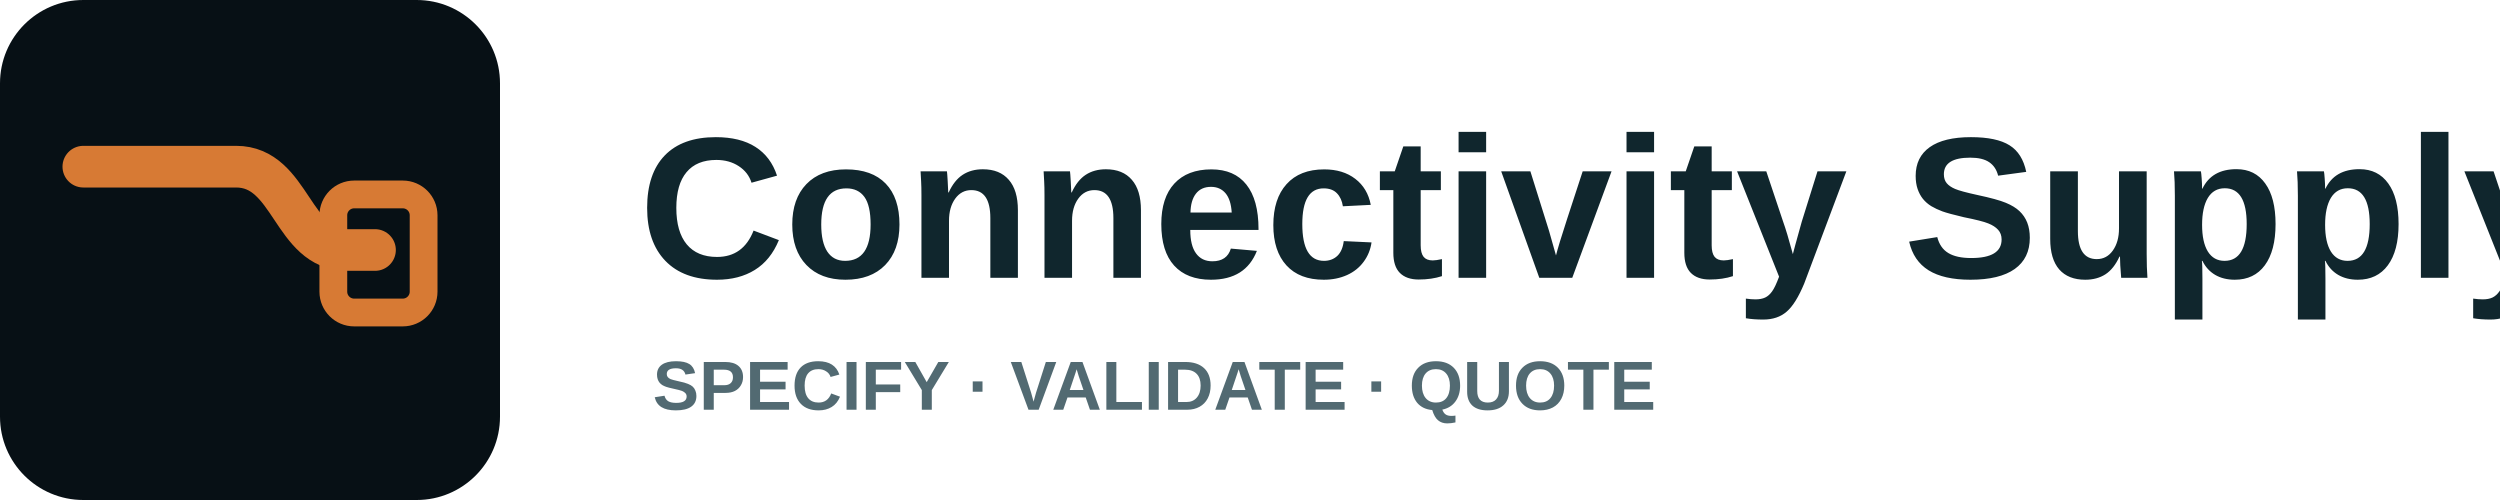
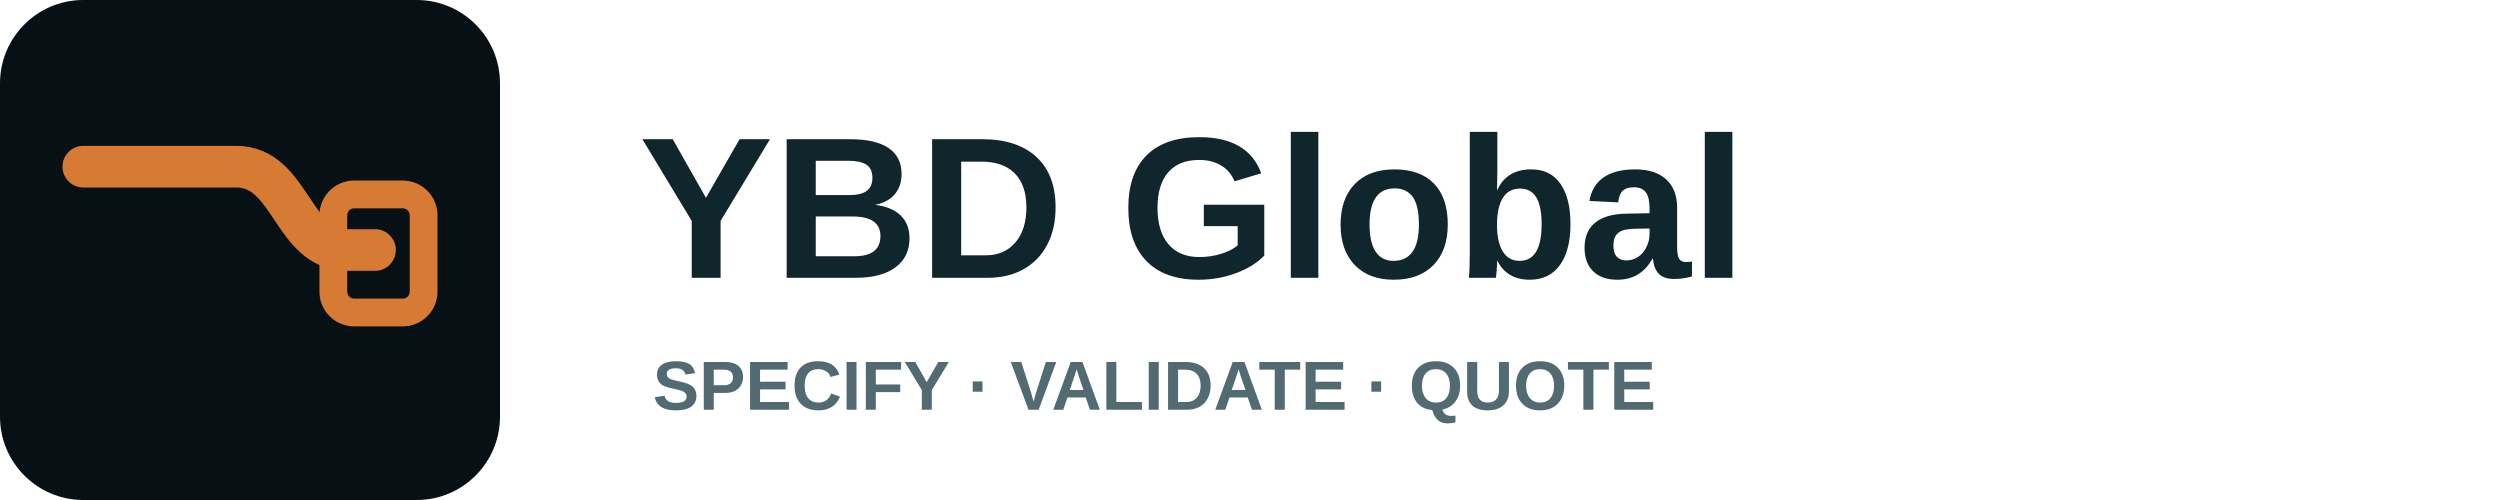
<svg xmlns="http://www.w3.org/2000/svg" viewBox="0 0 360 72" role="img" aria-labelledby="title desc">
  <rect width="72" height="72" rx="12" fill="#071015" />
  <path d="M12 24h22c8 0 8 12 16 12h4" fill="none" stroke="#d77a34" stroke-width="6" stroke-linecap="round" />
  <rect x="48" y="28" width="13" height="17" rx="3" fill="none" stroke="#d77a34" stroke-width="4" />
-   <text x="92" y="40" fill="#10262d" font-family="Arial, Helvetica, sans-serif" font-size="29" font-weight="700">Connectivity Supply</text>
+   <text x="92" y="40" fill="#10262d" font-family="Arial, Helvetica, sans-serif" font-size="29" font-weight="700">YBD Global</text>
  <text x="94" y="59" fill="#526a72" font-family="Arial, Helvetica, sans-serif" font-size="10" font-weight="700">SPECIFY · VALIDATE · QUOTE</text>
</svg>
